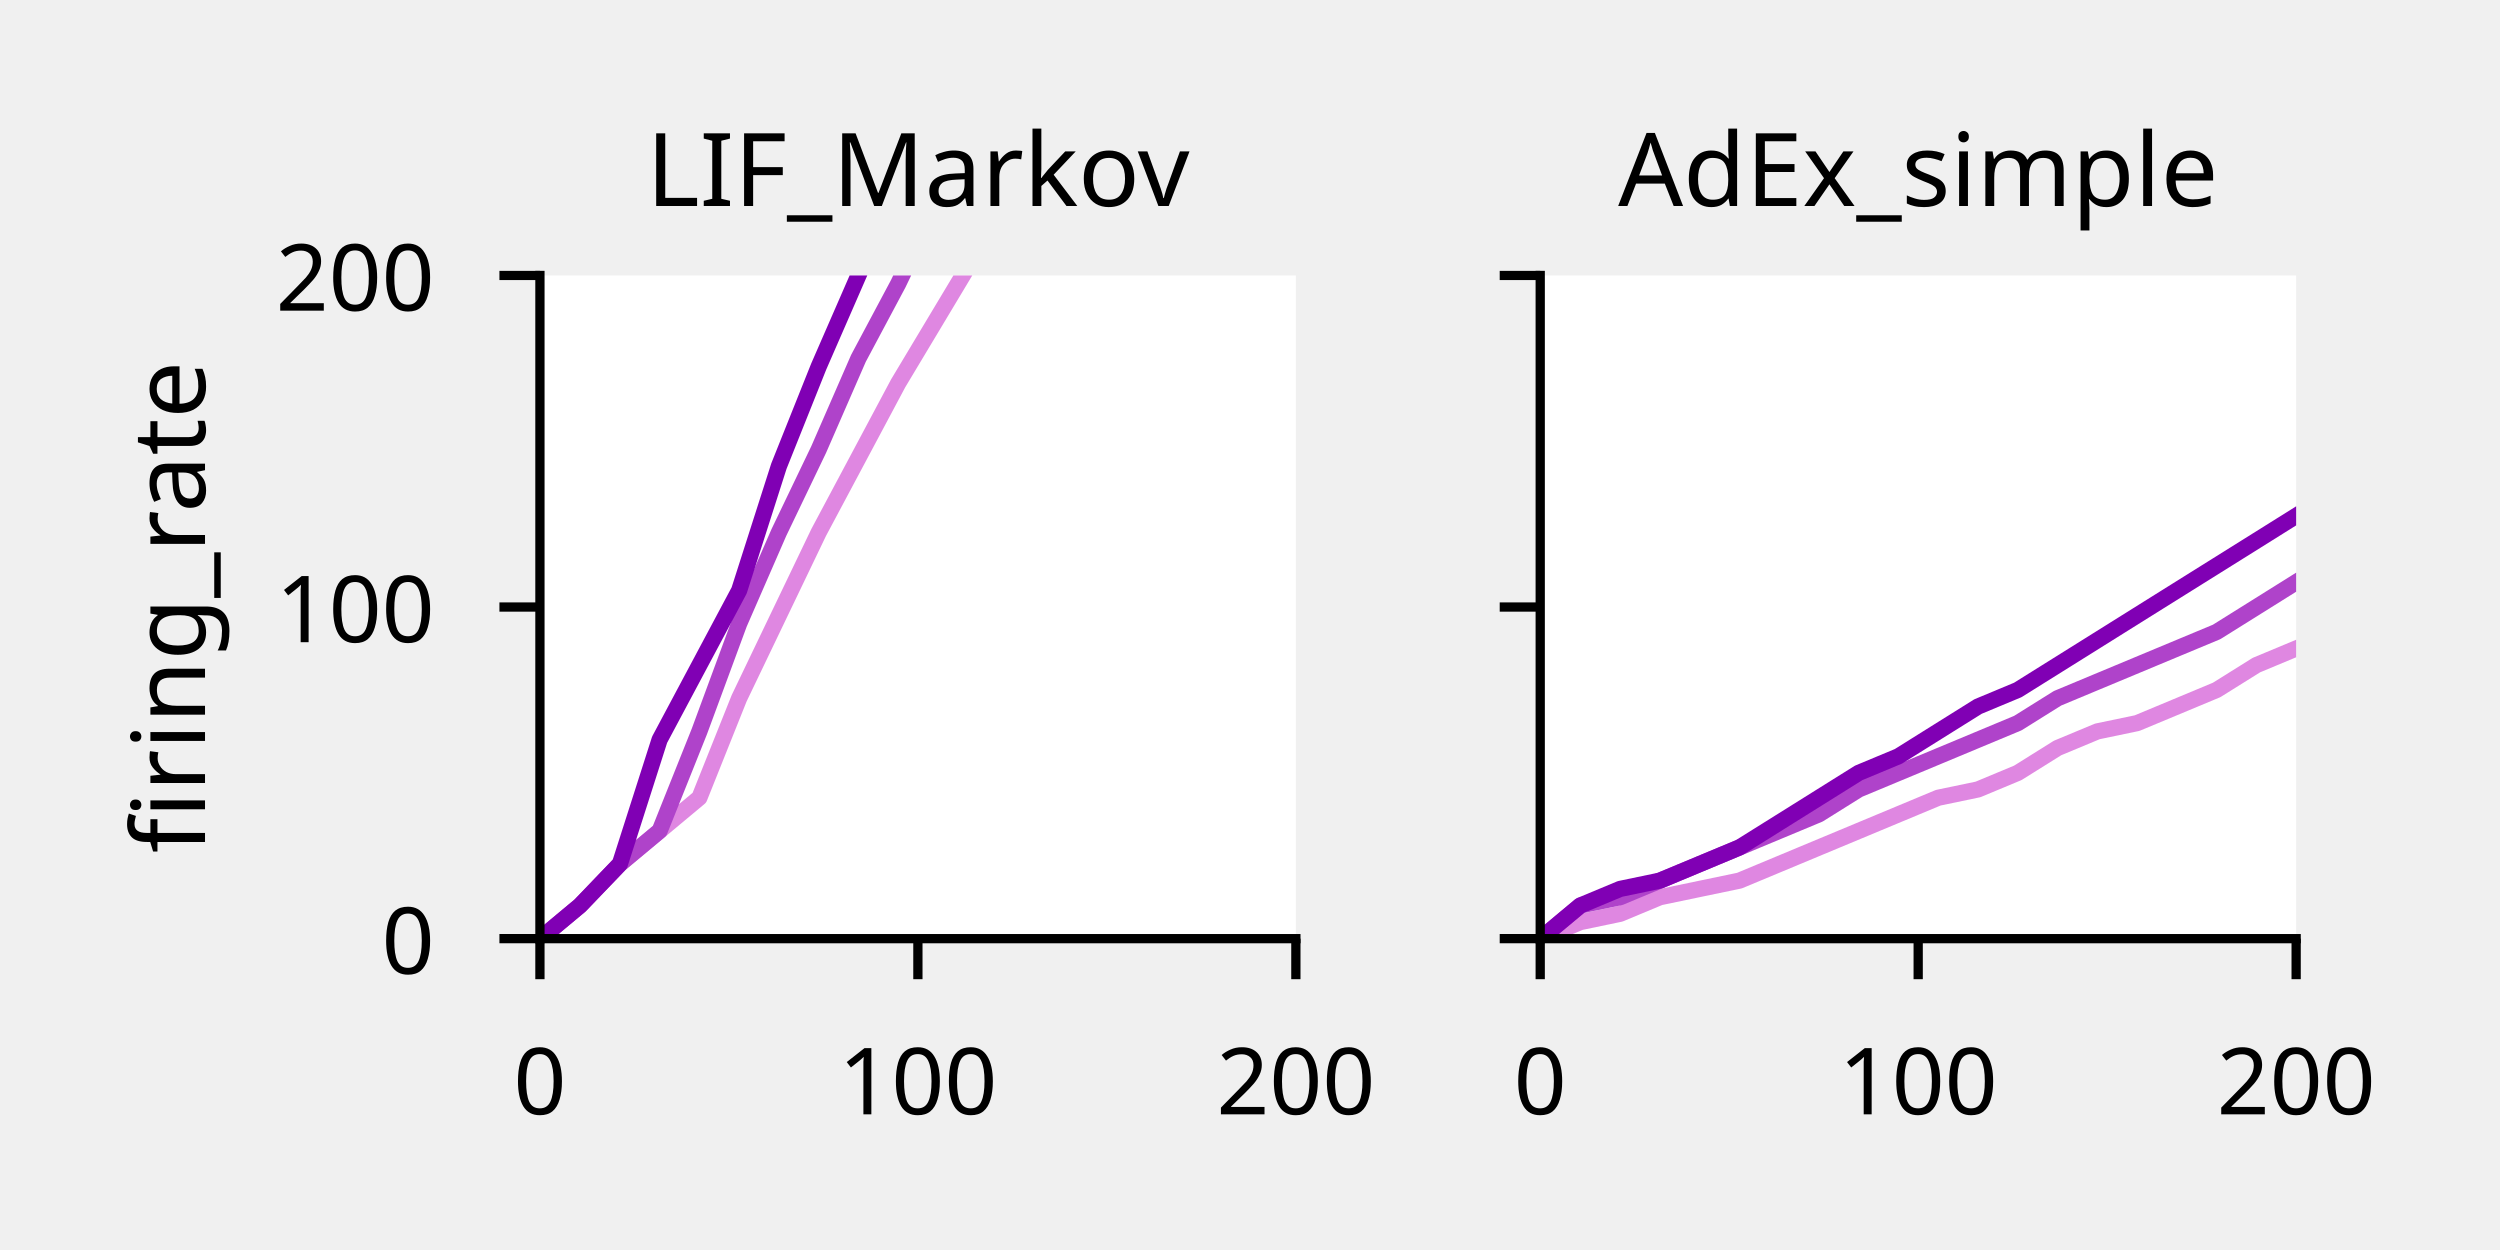
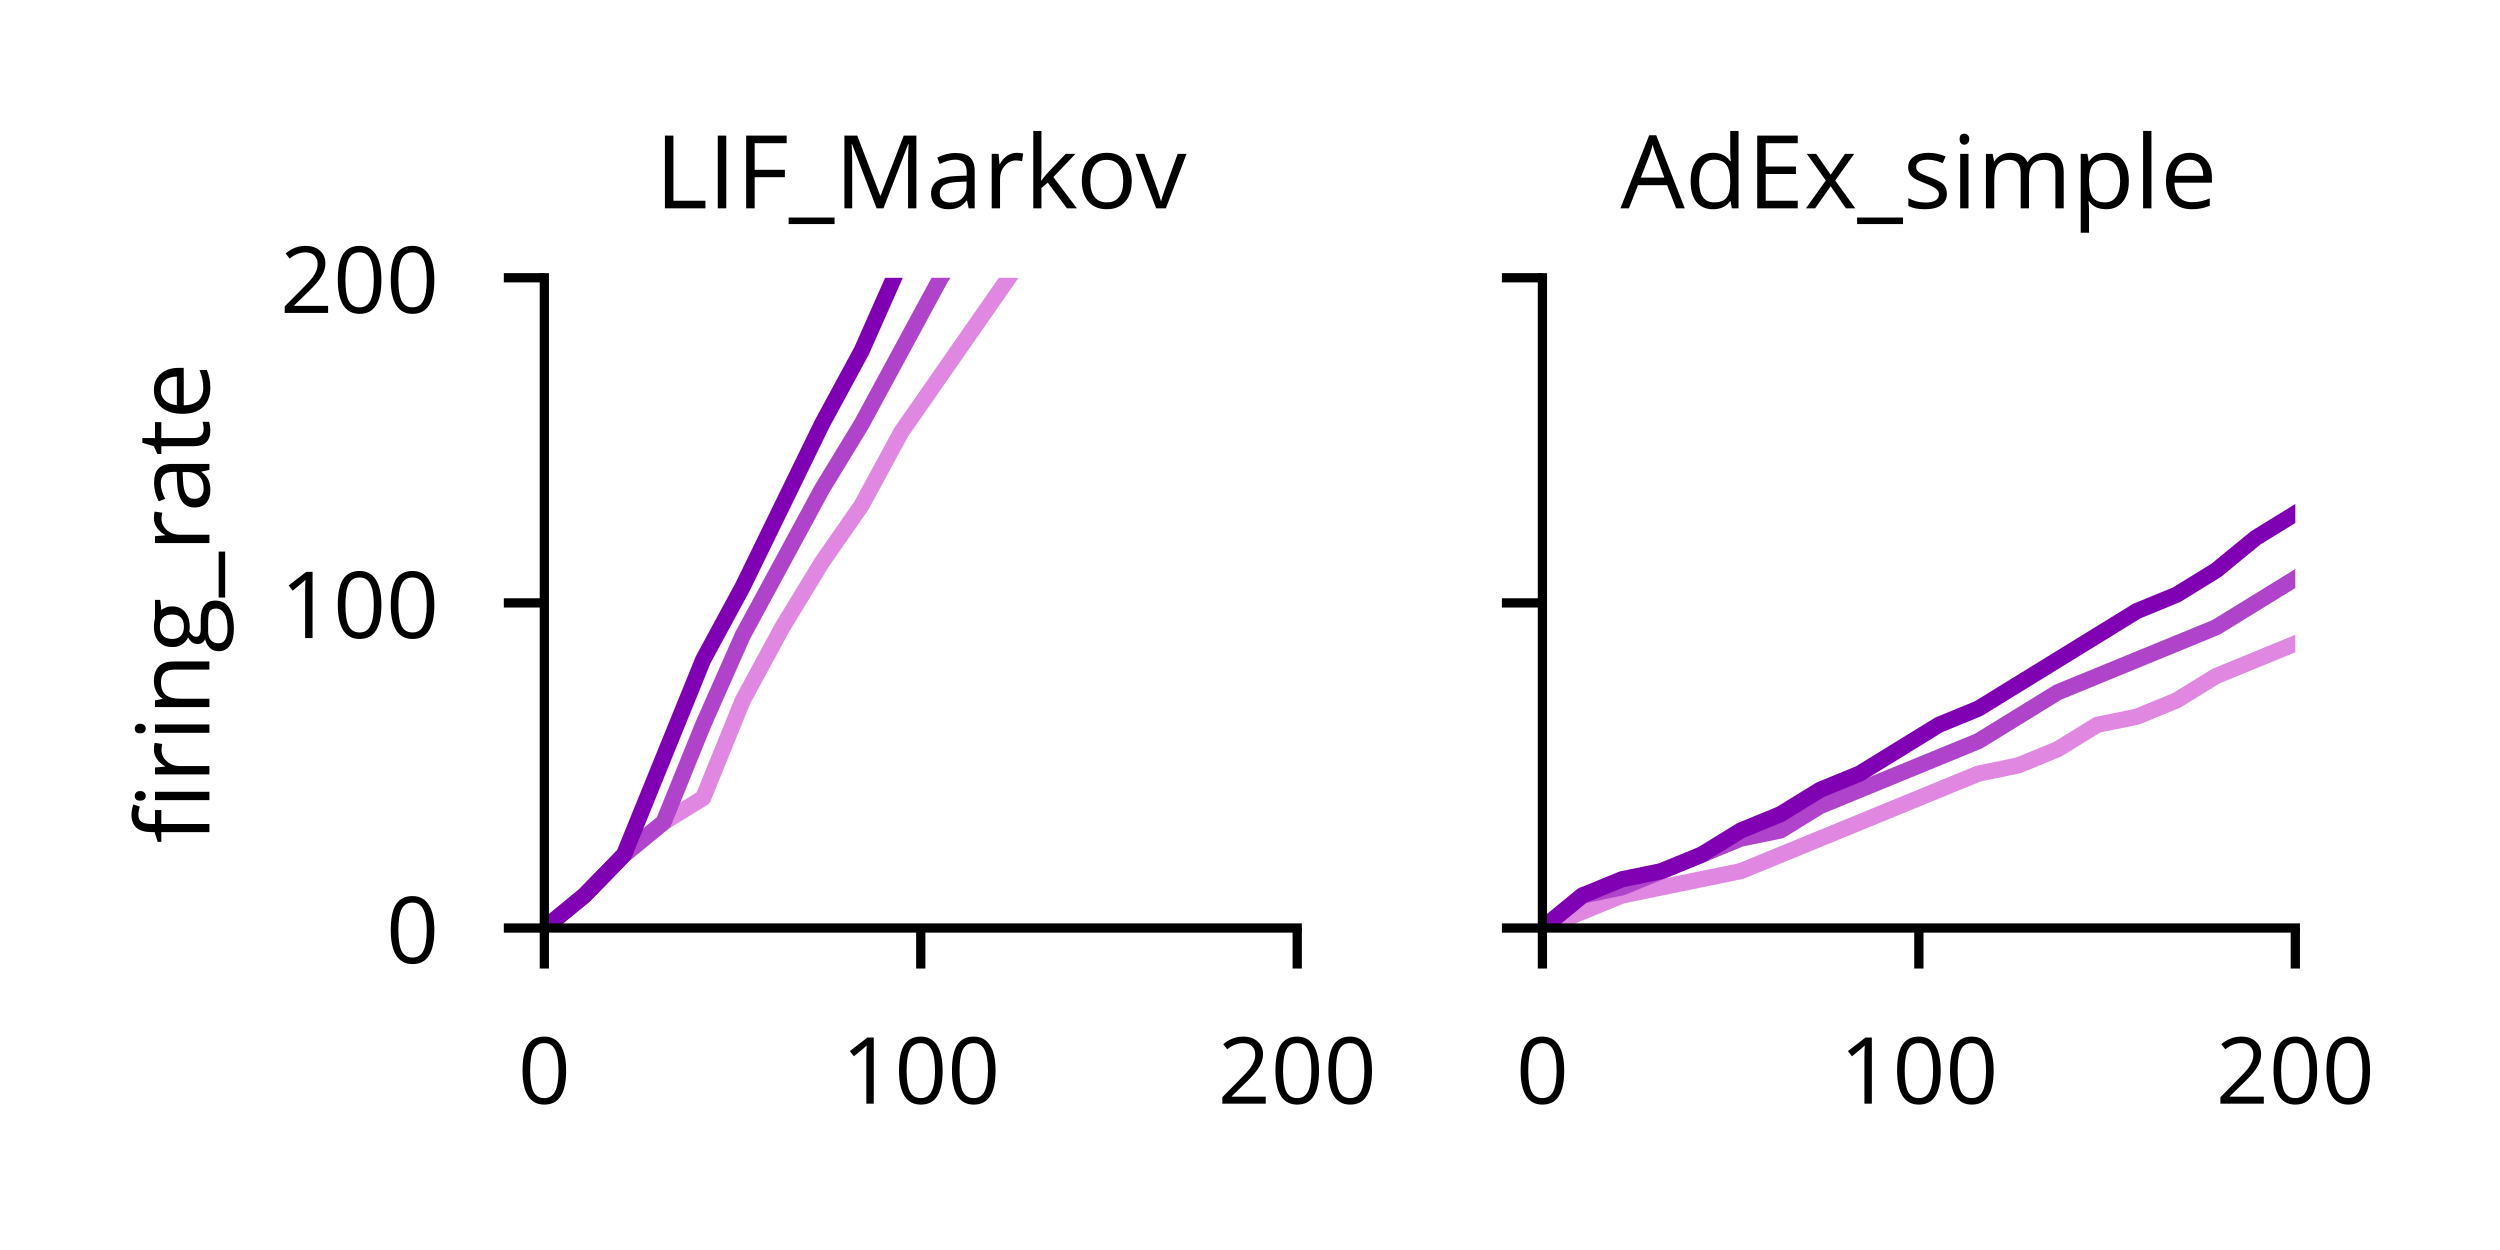
<svg xmlns="http://www.w3.org/2000/svg" xmlns:xlink="http://www.w3.org/1999/xlink" width="216pt" height="108pt" viewBox="0 0 216 108" version="1.1">
  <defs>
    <style type="text/css">*{stroke-linejoin: round; stroke-linecap: butt}</style>
  </defs>
  <g id="figure_1">
    <g id="patch_1">
-       <path d="M 0 108  L 216 108  L 216 0  L 0 0  L 0 108  z " style="fill: none" />
+       <path d="M 0 108  L 216 108  L 216 0  L 0 0  z " style="fill: #ffffff" />
    </g>
    <g id="axes_1">
      <g id="patch_2">
-         <path d="M 46.65 81.1  L 111.963 81.1  L 111.963 23.8  L 46.65 23.8  z " style="fill: #ffffff" />
-       </g>
+         <path d="M 47.03 80.18  L 112.08 80.18  L 112.08 24  L 47.03 24  z " style="fill: #ffffff" />
+       </g>
+       <g id="PolyCollection_1" />
+       <g id="PolyCollection_2" />
+       <g id="PolyCollection_3" />
      <g id="matplotlib.axis_1">
        <g id="xtick_1">
          <g id="line2d_1">
            <defs>
-               <path id="m3cfbc4b2db" d="M 0 0  L 0 3.5  " style="stroke: #000000; stroke-width: 0.8" />
+               <path id="m81c4f8f3d1" d="M 0 0  L 0 3.5  " style="stroke: #000000; stroke-width: 0.8" />
            </defs>
            <g>
-               <use xlink:href="#m3cfbc4b2db" x="46.65" y="81.1" style="stroke: #000000; stroke-width: 0.8" />
+               <use xlink:href="#m81c4f8f3d1" x="47.03" y="80.18" style="stroke: #000000; stroke-width: 0.8" />
            </g>
          </g>
          <g id="text_1">
-             <text style="font: 8px 'sans-serif'; text-anchor: middle" x="46.65" y="96.279" transform="rotate(-0, 46.65, 96.27875)">0</text>
+             <text style="font: 8px 'Open Sans', sans-serif; text-anchor: middle" x="47.03" y="95.359" transform="rotate(-0 47.03 95.35875)">0</text>
          </g>
        </g>
        <g id="xtick_2">
          <g id="line2d_2">
            <g>
-               <use xlink:href="#m3cfbc4b2db" x="79.306" y="81.1" style="stroke: #000000; stroke-width: 0.8" />
+               <use xlink:href="#m81c4f8f3d1" x="79.555" y="80.18" style="stroke: #000000; stroke-width: 0.8" />
            </g>
          </g>
          <g id="text_2">
-             <text style="font: 8px 'sans-serif'; text-anchor: middle" x="79.306" y="96.279" transform="rotate(-0, 79.30625, 96.27875)">100</text>
+             <text style="font: 8px 'Open Sans', sans-serif; text-anchor: middle" x="79.555" y="95.359" transform="rotate(-0 79.555 95.35875)">100</text>
          </g>
        </g>
        <g id="xtick_3">
          <g id="line2d_3">
            <g>
-               <use xlink:href="#m3cfbc4b2db" x="111.963" y="81.1" style="stroke: #000000; stroke-width: 0.8" />
+               <use xlink:href="#m81c4f8f3d1" x="112.08" y="80.18" style="stroke: #000000; stroke-width: 0.8" />
            </g>
          </g>
          <g id="text_3">
-             <text style="font: 8px 'sans-serif'; text-anchor: middle" x="111.963" y="96.279" transform="rotate(-0, 111.9625, 96.27875)">200</text>
+             <text style="font: 8px 'Open Sans', sans-serif; text-anchor: middle" x="112.08" y="95.359" transform="rotate(-0 112.08 95.35875)">200</text>
          </g>
        </g>
      </g>
      <g id="matplotlib.axis_2">
        <g id="ytick_1">
          <g id="line2d_4">
            <defs>
-               <path id="m13af0bf589" d="M 0 0  L -3.5 0  " style="stroke: #000000; stroke-width: 0.8" />
+               <path id="m176e1c8cb6" d="M 0 0  L -3.5 0  " style="stroke: #000000; stroke-width: 0.8" />
            </defs>
            <g>
-               <use xlink:href="#m13af0bf589" x="46.65" y="81.1" style="stroke: #000000; stroke-width: 0.8" />
+               <use xlink:href="#m176e1c8cb6" x="47.03" y="80.18" style="stroke: #000000; stroke-width: 0.8" />
            </g>
          </g>
          <g id="text_4">
-             <text style="font: 8px 'sans-serif'; text-anchor: end" x="37.55" y="84.139" transform="rotate(-0, 37.55, 84.13938)">0</text>
+             <text style="font: 8px 'Open Sans', sans-serif; text-anchor: end" x="37.93" y="83.219" transform="rotate(-0 37.93 83.21937)">0</text>
          </g>
        </g>
        <g id="ytick_2">
          <g id="line2d_5">
            <g>
-               <use xlink:href="#m13af0bf589" x="46.65" y="52.45" style="stroke: #000000; stroke-width: 0.8" />
+               <use xlink:href="#m176e1c8cb6" x="47.03" y="52.09" style="stroke: #000000; stroke-width: 0.8" />
            </g>
          </g>
          <g id="text_5">
-             <text style="font: 8px 'sans-serif'; text-anchor: end" x="37.55" y="55.489" transform="rotate(-0, 37.55, 55.48938)">100</text>
+             <text style="font: 8px 'Open Sans', sans-serif; text-anchor: end" x="37.93" y="55.129" transform="rotate(-0 37.93 55.12938)">100</text>
          </g>
        </g>
        <g id="ytick_3">
          <g id="line2d_6">
            <g>
-               <use xlink:href="#m13af0bf589" x="46.65" y="23.8" style="stroke: #000000; stroke-width: 0.8" />
+               <use xlink:href="#m176e1c8cb6" x="47.03" y="24" style="stroke: #000000; stroke-width: 0.8" />
            </g>
          </g>
          <g id="text_6">
-             <text style="font: 8px 'sans-serif'; text-anchor: end" x="37.55" y="26.839" transform="rotate(-0, 37.55, 26.83938)">200</text>
+             <text style="font: 8px 'Open Sans', sans-serif; text-anchor: end" x="37.93" y="27.039" transform="rotate(-0 37.93 27.03937)">200</text>
          </g>
        </g>
        <g id="text_7">
-           <text style="font: 8.8px 'sans-serif'; text-anchor: middle" x="17.714" y="52.45" transform="rotate(-90, 17.714, 52.45)">firing_rate</text>
+           <text style="font: 8.8px 'Open Sans', sans-serif; text-anchor: middle" x="18.094" y="52.09" transform="rotate(-90 18.094 52.09)">firing_rate</text>
        </g>
      </g>
      <g id="line2d_7">
-         <path d="M 46.683 81.1  L 50.118 78.235  L 53.554 74.654  L 56.99 71.789  L 60.426 68.924  L 63.862 60.329  L 67.297 53.166  L 70.733 46.004  L 74.169 39.557  L 77.605 33.111  L 81.04 27.381  L 84.476 21.651  L 87.912 15.921  L 91.348 10.191  L 94.784 4.461  L 98.058 -1  " clip-path="url(#p127be247b1)" style="fill: none; stroke: #df87e1; stroke-width: 1.4; stroke-linecap: square" />
+         <path d="M 47.063 80.18  L 50.484 77.371  L 53.906 73.86  L 57.328 71.051  L 60.75 68.944  L 64.172 60.517  L 67.594 54.197  L 71.016 48.579  L 74.438 43.663  L 77.86 37.343  L 81.282 32.427  L 84.704 27.511  L 88.126 22.596  L 91.548 17.68  L 94.97 12.764  L 98.392 9.253  L 101.814 5.039  L 105.236 0.123  L 106.148 -1  " clip-path="url(#p0938c8f5be)" style="fill: none; stroke: #df87e1; stroke-width: 1.4; stroke-linecap: square" />
      </g>
      <g id="line2d_8">
-         <path d="M 46.683 81.1  L 50.118 78.235  L 53.554 74.654  L 56.99 71.789  L 60.426 63.194  L 63.862 53.883  L 67.297 46.004  L 70.733 38.841  L 74.169 30.962  L 77.605 24.516  L 81.04 17.354  L 84.476 10.908  L 87.912 4.461  L 90.823 -1  " clip-path="url(#p127be247b1)" style="fill: none; stroke: #af43ca; stroke-width: 1.4; stroke-linecap: square" />
+         <path d="M 47.063 80.18  L 50.484 77.371  L 53.906 73.86  L 57.328 71.051  L 60.75 62.624  L 64.172 54.899  L 67.594 48.579  L 71.016 42.258  L 74.438 36.641  L 77.86 30.32  L 81.282 24  L 84.704 19.084  L 88.126 13.466  L 91.548 7.848  L 94.97 2.933  L 98.164 -1  " clip-path="url(#p0938c8f5be)" style="fill: none; stroke: #af43ca; stroke-width: 1.4; stroke-linecap: square" />
      </g>
      <g id="line2d_9">
-         <path d="M 46.683 81.1  L 50.118 78.235  L 53.554 74.654  L 56.99 63.91  L 60.426 57.464  L 63.862 51.017  L 67.297 40.274  L 70.733 31.679  L 74.169 23.8  L 77.605 15.921  L 81.04 8.043  L 84.476 0.88  L 85.378 -1  " clip-path="url(#p127be247b1)" style="fill: none; stroke: #8000b4; stroke-width: 1.4; stroke-linecap: square" />
+         <path d="M 47.063 80.18  L 50.484 77.371  L 53.906 73.86  L 57.328 65.433  L 60.75 57.006  L 64.172 50.685  L 67.594 43.663  L 71.016 36.641  L 74.438 30.32  L 77.86 22.596  L 81.282 16.275  L 84.704 10.657  L 88.126 5.039  L 91.548 -0.579  L 91.776 -1  " clip-path="url(#p0938c8f5be)" style="fill: none; stroke: #8000b4; stroke-width: 1.4; stroke-linecap: square" />
      </g>
      <g id="line2d_10" />
      <g id="line2d_11" />
      <g id="line2d_12" />
      <g id="patch_3">
-         <path d="M 46.65 81.1  L 46.65 23.8  " style="fill: none; stroke: #000000; stroke-width: 0.8; stroke-linejoin: miter; stroke-linecap: square" />
+         <path d="M 47.03 80.18  L 47.03 24  " style="fill: none; stroke: #000000; stroke-width: 0.8; stroke-linejoin: miter; stroke-linecap: square" />
      </g>
      <g id="patch_4">
-         <path d="M 46.65 81.1  L 111.963 81.1  " style="fill: none; stroke: #000000; stroke-width: 0.8; stroke-linejoin: miter; stroke-linecap: square" />
+         <path d="M 47.03 80.18  L 112.08 80.18  " style="fill: none; stroke: #000000; stroke-width: 0.8; stroke-linejoin: miter; stroke-linecap: square" />
      </g>
      <g id="text_8">
-         <text style="font: 8.8px 'sans-serif'; text-anchor: middle" x="79.306" y="17.8" transform="rotate(-0, 79.30625, 17.8)">LIF_Markov</text>
+         <text style="font: 8.8px 'Open Sans', sans-serif; text-anchor: middle" x="79.555" y="18" transform="rotate(-0 79.555 18)">LIF_Markov</text>
      </g>
    </g>
    <g id="axes_2">
      <g id="patch_5">
-         <path d="M 133.075 81.1  L 198.387 81.1  L 198.387 23.8  L 133.075 23.8  z " style="fill: #ffffff" />
-       </g>
+         <path d="M 133.265 80.18  L 198.315 80.18  L 198.315 24  L 133.265 24  z " style="fill: #ffffff" />
+       </g>
+       <g id="PolyCollection_4" />
+       <g id="PolyCollection_5" />
+       <g id="PolyCollection_6" />
      <g id="matplotlib.axis_3">
        <g id="xtick_4">
          <g id="line2d_13">
            <g>
-               <use xlink:href="#m3cfbc4b2db" x="133.075" y="81.1" style="stroke: #000000; stroke-width: 0.8" />
+               <use xlink:href="#m81c4f8f3d1" x="133.265" y="80.18" style="stroke: #000000; stroke-width: 0.8" />
            </g>
          </g>
          <g id="text_9">
-             <text style="font: 8px 'sans-serif'; text-anchor: middle" x="133.075" y="96.279" transform="rotate(-0, 133.075, 96.27875)">0</text>
+             <text style="font: 8px 'Open Sans', sans-serif; text-anchor: middle" x="133.265" y="95.359" transform="rotate(-0 133.265 95.35875)">0</text>
          </g>
        </g>
        <g id="xtick_5">
          <g id="line2d_14">
            <g>
-               <use xlink:href="#m3cfbc4b2db" x="165.731" y="81.1" style="stroke: #000000; stroke-width: 0.8" />
+               <use xlink:href="#m81c4f8f3d1" x="165.79" y="80.18" style="stroke: #000000; stroke-width: 0.8" />
            </g>
          </g>
          <g id="text_10">
-             <text style="font: 8px 'sans-serif'; text-anchor: middle" x="165.731" y="96.279" transform="rotate(-0, 165.7312, 96.27875)">100</text>
+             <text style="font: 8px 'Open Sans', sans-serif; text-anchor: middle" x="165.79" y="95.359" transform="rotate(-0 165.79 95.35875)">100</text>
          </g>
        </g>
        <g id="xtick_6">
          <g id="line2d_15">
            <g>
-               <use xlink:href="#m3cfbc4b2db" x="198.387" y="81.1" style="stroke: #000000; stroke-width: 0.8" />
+               <use xlink:href="#m81c4f8f3d1" x="198.315" y="80.18" style="stroke: #000000; stroke-width: 0.8" />
            </g>
          </g>
          <g id="text_11">
-             <text style="font: 8px 'sans-serif'; text-anchor: middle" x="198.387" y="96.279" transform="rotate(-0, 198.3875, 96.27875)">200</text>
+             <text style="font: 8px 'Open Sans', sans-serif; text-anchor: middle" x="198.315" y="95.359" transform="rotate(-0 198.315 95.35875)">200</text>
          </g>
        </g>
      </g>
      <g id="matplotlib.axis_4">
        <g id="ytick_4">
          <g id="line2d_16">
            <g>
-               <use xlink:href="#m13af0bf589" x="133.075" y="81.1" style="stroke: #000000; stroke-width: 0.8" />
+               <use xlink:href="#m176e1c8cb6" x="133.265" y="80.18" style="stroke: #000000; stroke-width: 0.8" />
            </g>
          </g>
        </g>
        <g id="ytick_5">
          <g id="line2d_17">
            <g>
-               <use xlink:href="#m13af0bf589" x="133.075" y="52.45" style="stroke: #000000; stroke-width: 0.8" />
+               <use xlink:href="#m176e1c8cb6" x="133.265" y="52.09" style="stroke: #000000; stroke-width: 0.8" />
            </g>
          </g>
        </g>
        <g id="ytick_6">
          <g id="line2d_18">
            <g>
-               <use xlink:href="#m13af0bf589" x="133.075" y="23.8" style="stroke: #000000; stroke-width: 0.8" />
+               <use xlink:href="#m176e1c8cb6" x="133.265" y="24" style="stroke: #000000; stroke-width: 0.8" />
            </g>
          </g>
        </g>
      </g>
      <g id="line2d_19">
-         <path d="M 133.108 81.1  L 136.543 79.668  L 139.979 78.951  L 143.415 77.519  L 146.851 76.802  L 150.287 76.086  L 153.722 74.654  L 157.158 73.221  L 160.594 71.789  L 164.03 70.356  L 167.465 68.924  L 170.901 68.207  L 174.337 66.775  L 177.773 64.626  L 181.209 63.194  L 184.644 62.477  L 188.08 61.045  L 191.516 59.612  L 194.952 57.464  L 198.387 56.031  " clip-path="url(#p2d3d87410b)" style="fill: none; stroke: #df87e1; stroke-width: 1.4; stroke-linecap: square" />
+         <path d="M 133.298 80.18  L 136.719 78.775  L 140.141 77.371  L 143.563 76.669  L 146.985 75.966  L 150.407 75.264  L 153.829 73.86  L 157.251 72.455  L 160.673 71.051  L 164.095 69.646  L 167.517 68.242  L 170.939 66.837  L 174.361 66.135  L 177.783 64.731  L 181.205 62.624  L 184.627 61.922  L 188.049 60.517  L 191.471 58.41  L 194.893 57.006  L 198.315 55.601  " clip-path="url(#pe6b0eb785a)" style="fill: none; stroke: #df87e1; stroke-width: 1.4; stroke-linecap: square" />
      </g>
      <g id="line2d_20">
-         <path d="M 133.108 81.1  L 136.543 78.235  L 139.979 77.519  L 143.415 76.086  L 146.851 74.654  L 150.287 73.221  L 153.722 71.789  L 157.158 70.356  L 160.594 68.207  L 164.03 66.775  L 167.465 65.343  L 170.901 63.91  L 174.337 62.477  L 177.773 60.329  L 181.209 58.896  L 184.644 57.464  L 188.08 56.031  L 191.516 54.599  L 194.952 52.45  L 198.387 50.301  " clip-path="url(#p2d3d87410b)" style="fill: none; stroke: #af43ca; stroke-width: 1.4; stroke-linecap: square" />
+         <path d="M 133.298 80.18  L 136.719 77.371  L 140.141 76.669  L 143.563 75.264  L 146.985 73.86  L 150.407 72.455  L 153.829 71.753  L 157.251 69.646  L 160.673 68.242  L 164.095 66.837  L 167.517 65.433  L 170.939 64.028  L 174.361 61.922  L 177.783 59.815  L 181.205 58.41  L 184.627 57.006  L 188.049 55.601  L 191.471 54.197  L 194.893 52.09  L 198.315 49.983  " clip-path="url(#pe6b0eb785a)" style="fill: none; stroke: #af43ca; stroke-width: 1.4; stroke-linecap: square" />
      </g>
      <g id="line2d_21">
-         <path d="M 133.108 81.1  L 136.543 78.235  L 139.979 76.802  L 143.415 76.086  L 146.851 74.654  L 150.287 73.221  L 153.722 71.073  L 157.158 68.924  L 160.594 66.775  L 164.03 65.343  L 167.465 63.194  L 170.901 61.045  L 174.337 59.612  L 177.773 57.464  L 181.209 55.315  L 184.644 53.166  L 188.08 51.017  L 191.516 48.869  L 194.952 46.72  L 198.387 44.571  " clip-path="url(#p2d3d87410b)" style="fill: none; stroke: #8000b4; stroke-width: 1.4; stroke-linecap: square" />
+         <path d="M 133.298 80.18  L 136.719 77.371  L 140.141 75.966  L 143.563 75.264  L 146.985 73.86  L 150.407 71.753  L 153.829 70.349  L 157.251 68.242  L 160.673 66.837  L 164.095 64.731  L 167.517 62.624  L 170.939 61.219  L 174.361 59.112  L 177.783 57.006  L 181.205 54.899  L 184.627 52.792  L 188.049 51.388  L 191.471 49.281  L 194.893 46.472  L 198.315 44.365  " clip-path="url(#pe6b0eb785a)" style="fill: none; stroke: #8000b4; stroke-width: 1.4; stroke-linecap: square" />
      </g>
      <g id="patch_6">
-         <path d="M 133.075 81.1  L 133.075 23.8  " style="fill: none; stroke: #000000; stroke-width: 0.8; stroke-linejoin: miter; stroke-linecap: square" />
+         <path d="M 133.265 80.18  L 133.265 24  " style="fill: none; stroke: #000000; stroke-width: 0.8; stroke-linejoin: miter; stroke-linecap: square" />
      </g>
      <g id="patch_7">
-         <path d="M 133.075 81.1  L 198.387 81.1  " style="fill: none; stroke: #000000; stroke-width: 0.8; stroke-linejoin: miter; stroke-linecap: square" />
+         <path d="M 133.265 80.18  L 198.315 80.18  " style="fill: none; stroke: #000000; stroke-width: 0.8; stroke-linejoin: miter; stroke-linecap: square" />
      </g>
      <g id="text_12">
-         <text style="font: 8.8px 'sans-serif'; text-anchor: middle" x="165.731" y="17.8" transform="rotate(-0, 165.7312, 17.8)">AdEx_simple</text>
+         <text style="font: 8.8px 'Open Sans', sans-serif; text-anchor: middle" x="165.79" y="18" transform="rotate(-0 165.79 18)">AdEx_simple</text>
      </g>
    </g>
    <g id="legend_1">
      <g id="patch_8">
        <path d="M 39.927 126.392  L 176.073 126.392  Q 177.673 126.392 177.673 124.793  L 177.673 113.6  Q 177.673 112 176.073 112  L 39.927 112  Q 38.327 112 38.327 113.6  L 38.327 124.793  Q 38.327 126.392 39.927 126.392  z " style="fill: #ffffff; opacity: 0.8; stroke: #cccccc; stroke-width: 0.24; stroke-linejoin: miter" />
      </g>
      <g id="line2d_22">
        <path style="fill: none; stroke: #df87e1; stroke-width: 1.4; stroke-linecap: square" />
      </g>
      <g id="text_13">
-         <text style="font: 8px 'sans-serif'; text-anchor: start" x="63.927" y="121.279" transform="rotate(-0, 63.92688, 121.2788)">1.0</text>
+         <text style="font: 8px 'Open Sans', sans-serif; text-anchor: start" x="63.927" y="121.279" transform="rotate(-0 63.92688 121.2788)">1.0</text>
      </g>
      <g id="line2d_23">
        <path style="fill: none; stroke: #af43ca; stroke-width: 1.4; stroke-linecap: square" />
      </g>
      <g id="text_14">
-         <text style="font: 8px 'sans-serif'; text-anchor: start" x="113.576" y="121.279" transform="rotate(-0, 113.5756, 121.2788)">1.2</text>
+         <text style="font: 8px 'Open Sans', sans-serif; text-anchor: start" x="113.576" y="121.279" transform="rotate(-0 113.5756 121.2788)">1.2</text>
      </g>
      <g id="line2d_24">
        <path style="fill: none; stroke: #8000b4; stroke-width: 1.4; stroke-linecap: square" />
      </g>
      <g id="text_15">
-         <text style="font: 8px 'sans-serif'; text-anchor: start" x="163.224" y="121.279" transform="rotate(-0, 163.2244, 121.2788)">1.4</text>
+         <text style="font: 8px 'Open Sans', sans-serif; text-anchor: start" x="163.224" y="121.279" transform="rotate(-0 163.2244 121.2788)">1.4</text>
      </g>
    </g>
  </g>
  <defs>
-     <clipPath id="p127be247b1">
-       <rect x="46.65" y="23.8" width="65.312" height="57.3" />
+     <clipPath id="p0938c8f5be">
+       <rect x="47.03" y="24" width="65.05" height="56.18" />
    </clipPath>
-     <clipPath id="p2d3d87410b">
-       <rect x="133.075" y="23.8" width="65.312" height="57.3" />
+     <clipPath id="pe6b0eb785a">
+       <rect x="133.265" y="24" width="65.05" height="56.18" />
    </clipPath>
  </defs>
</svg>
